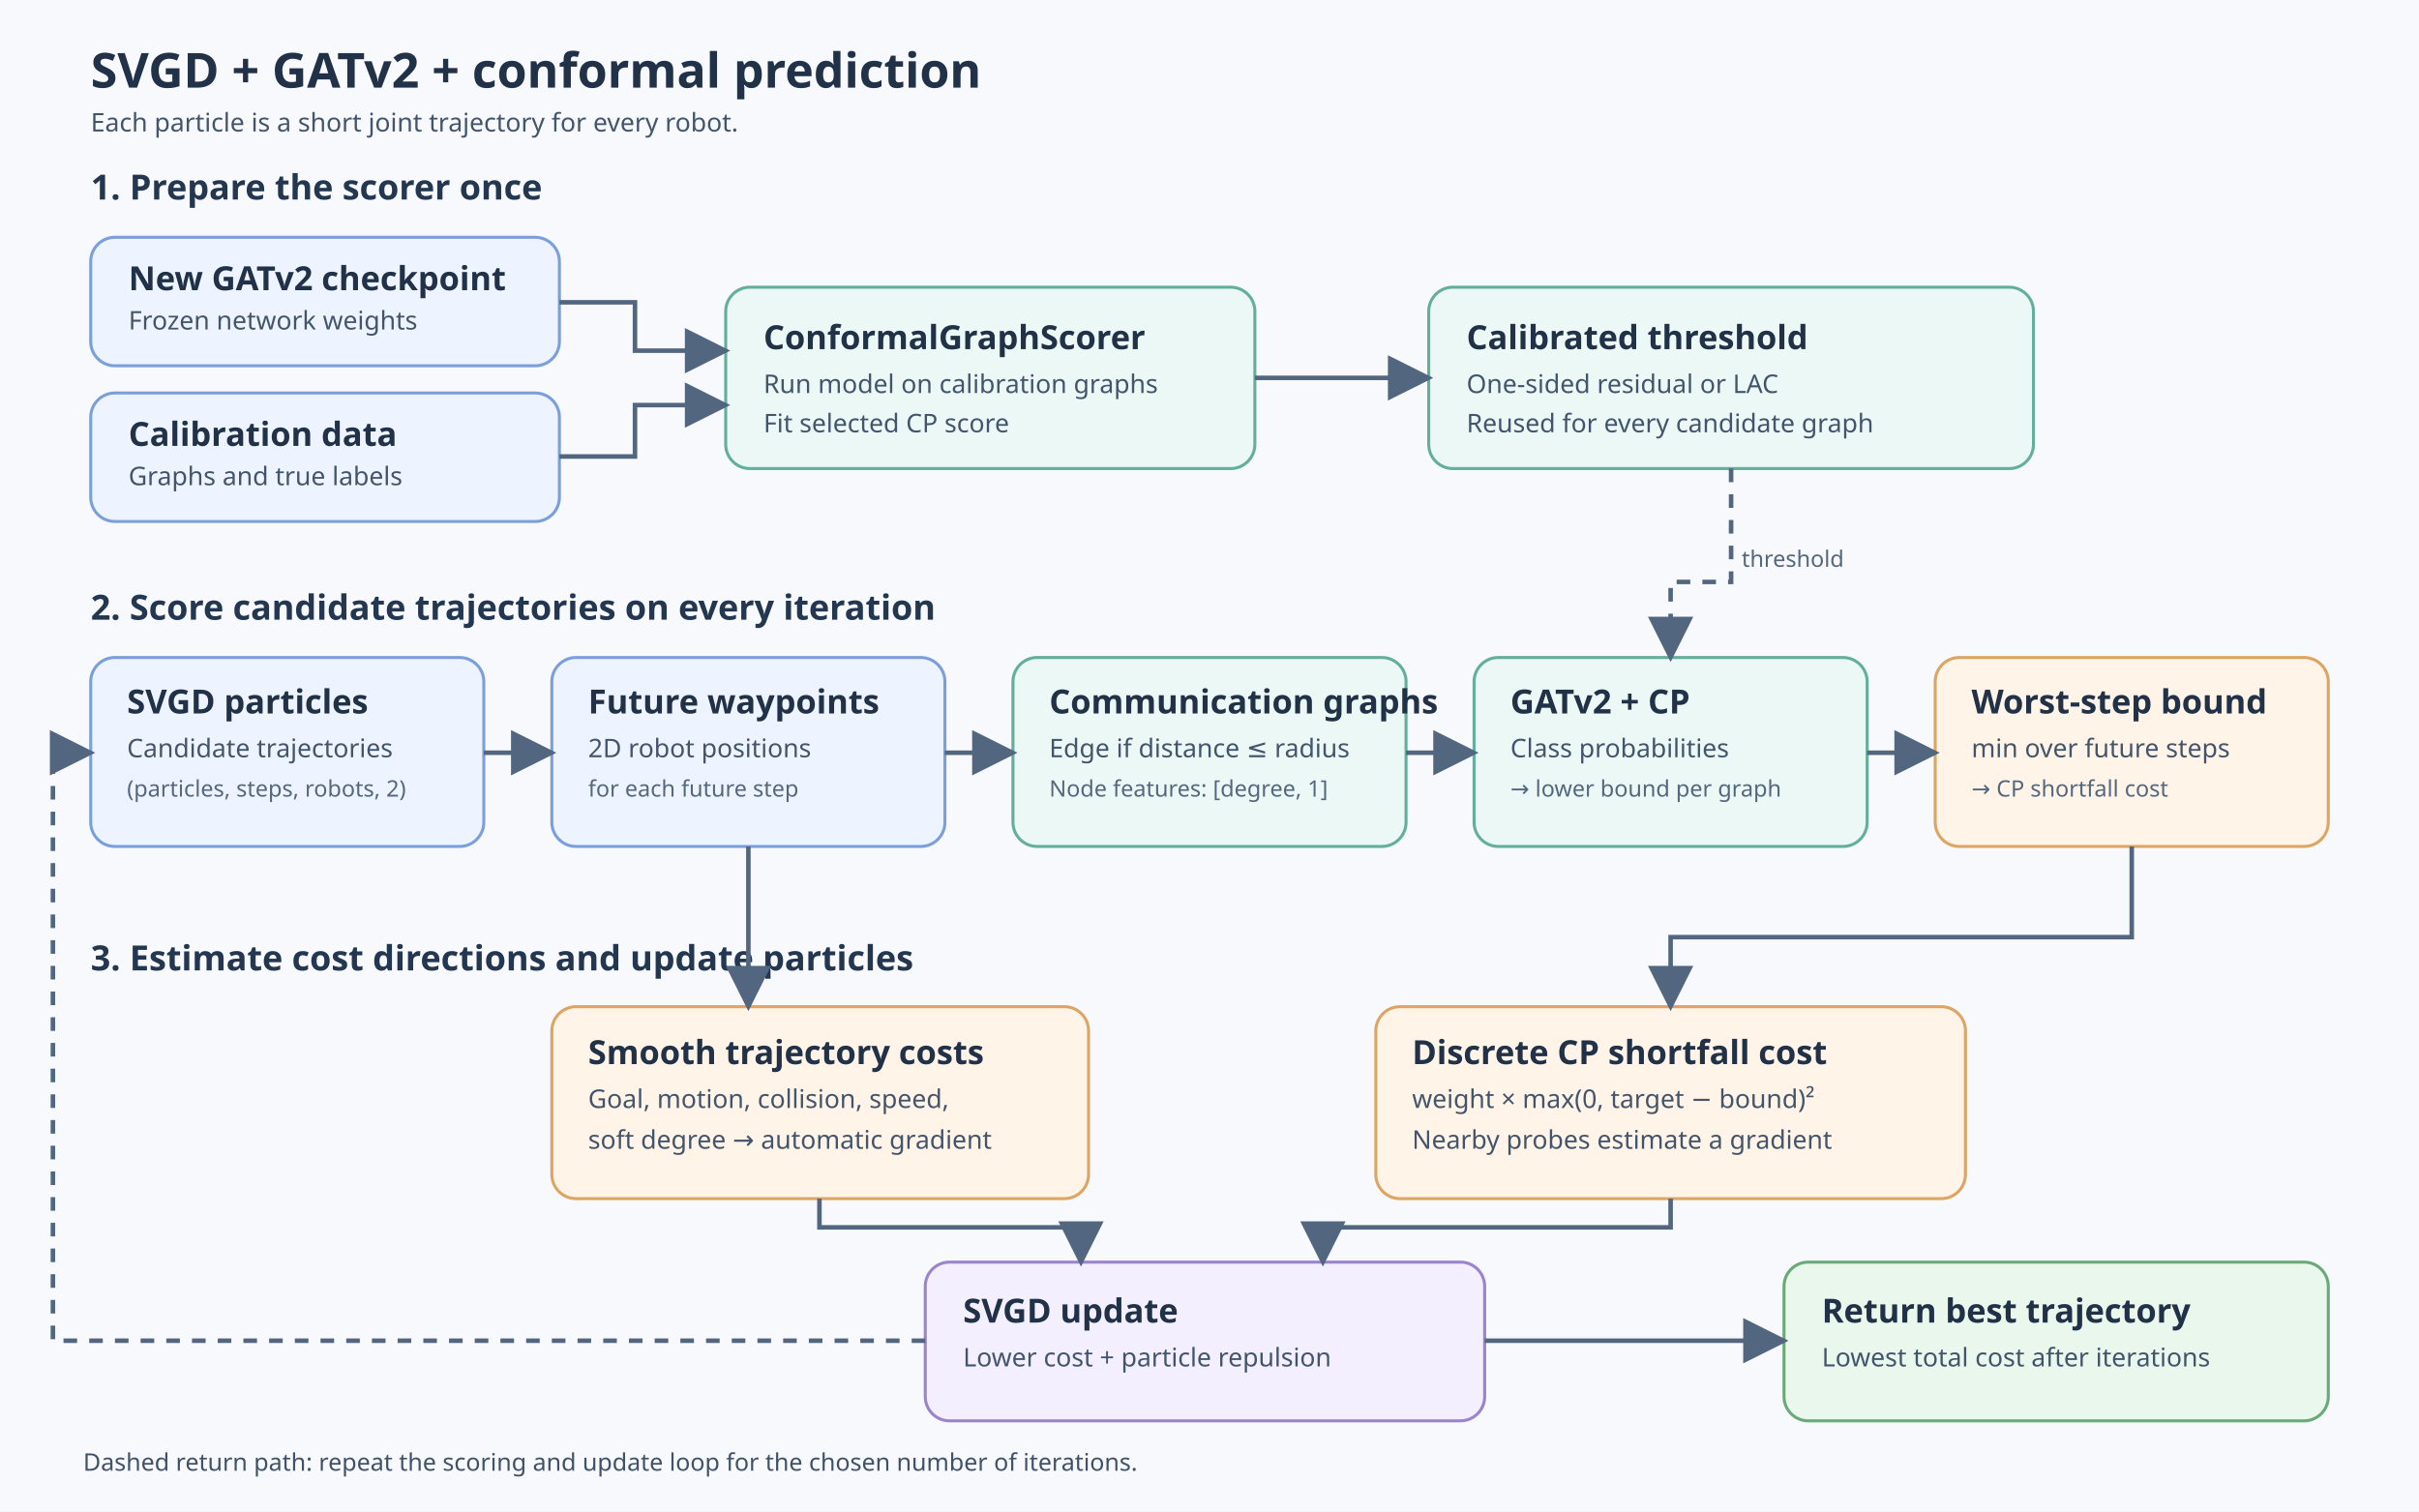
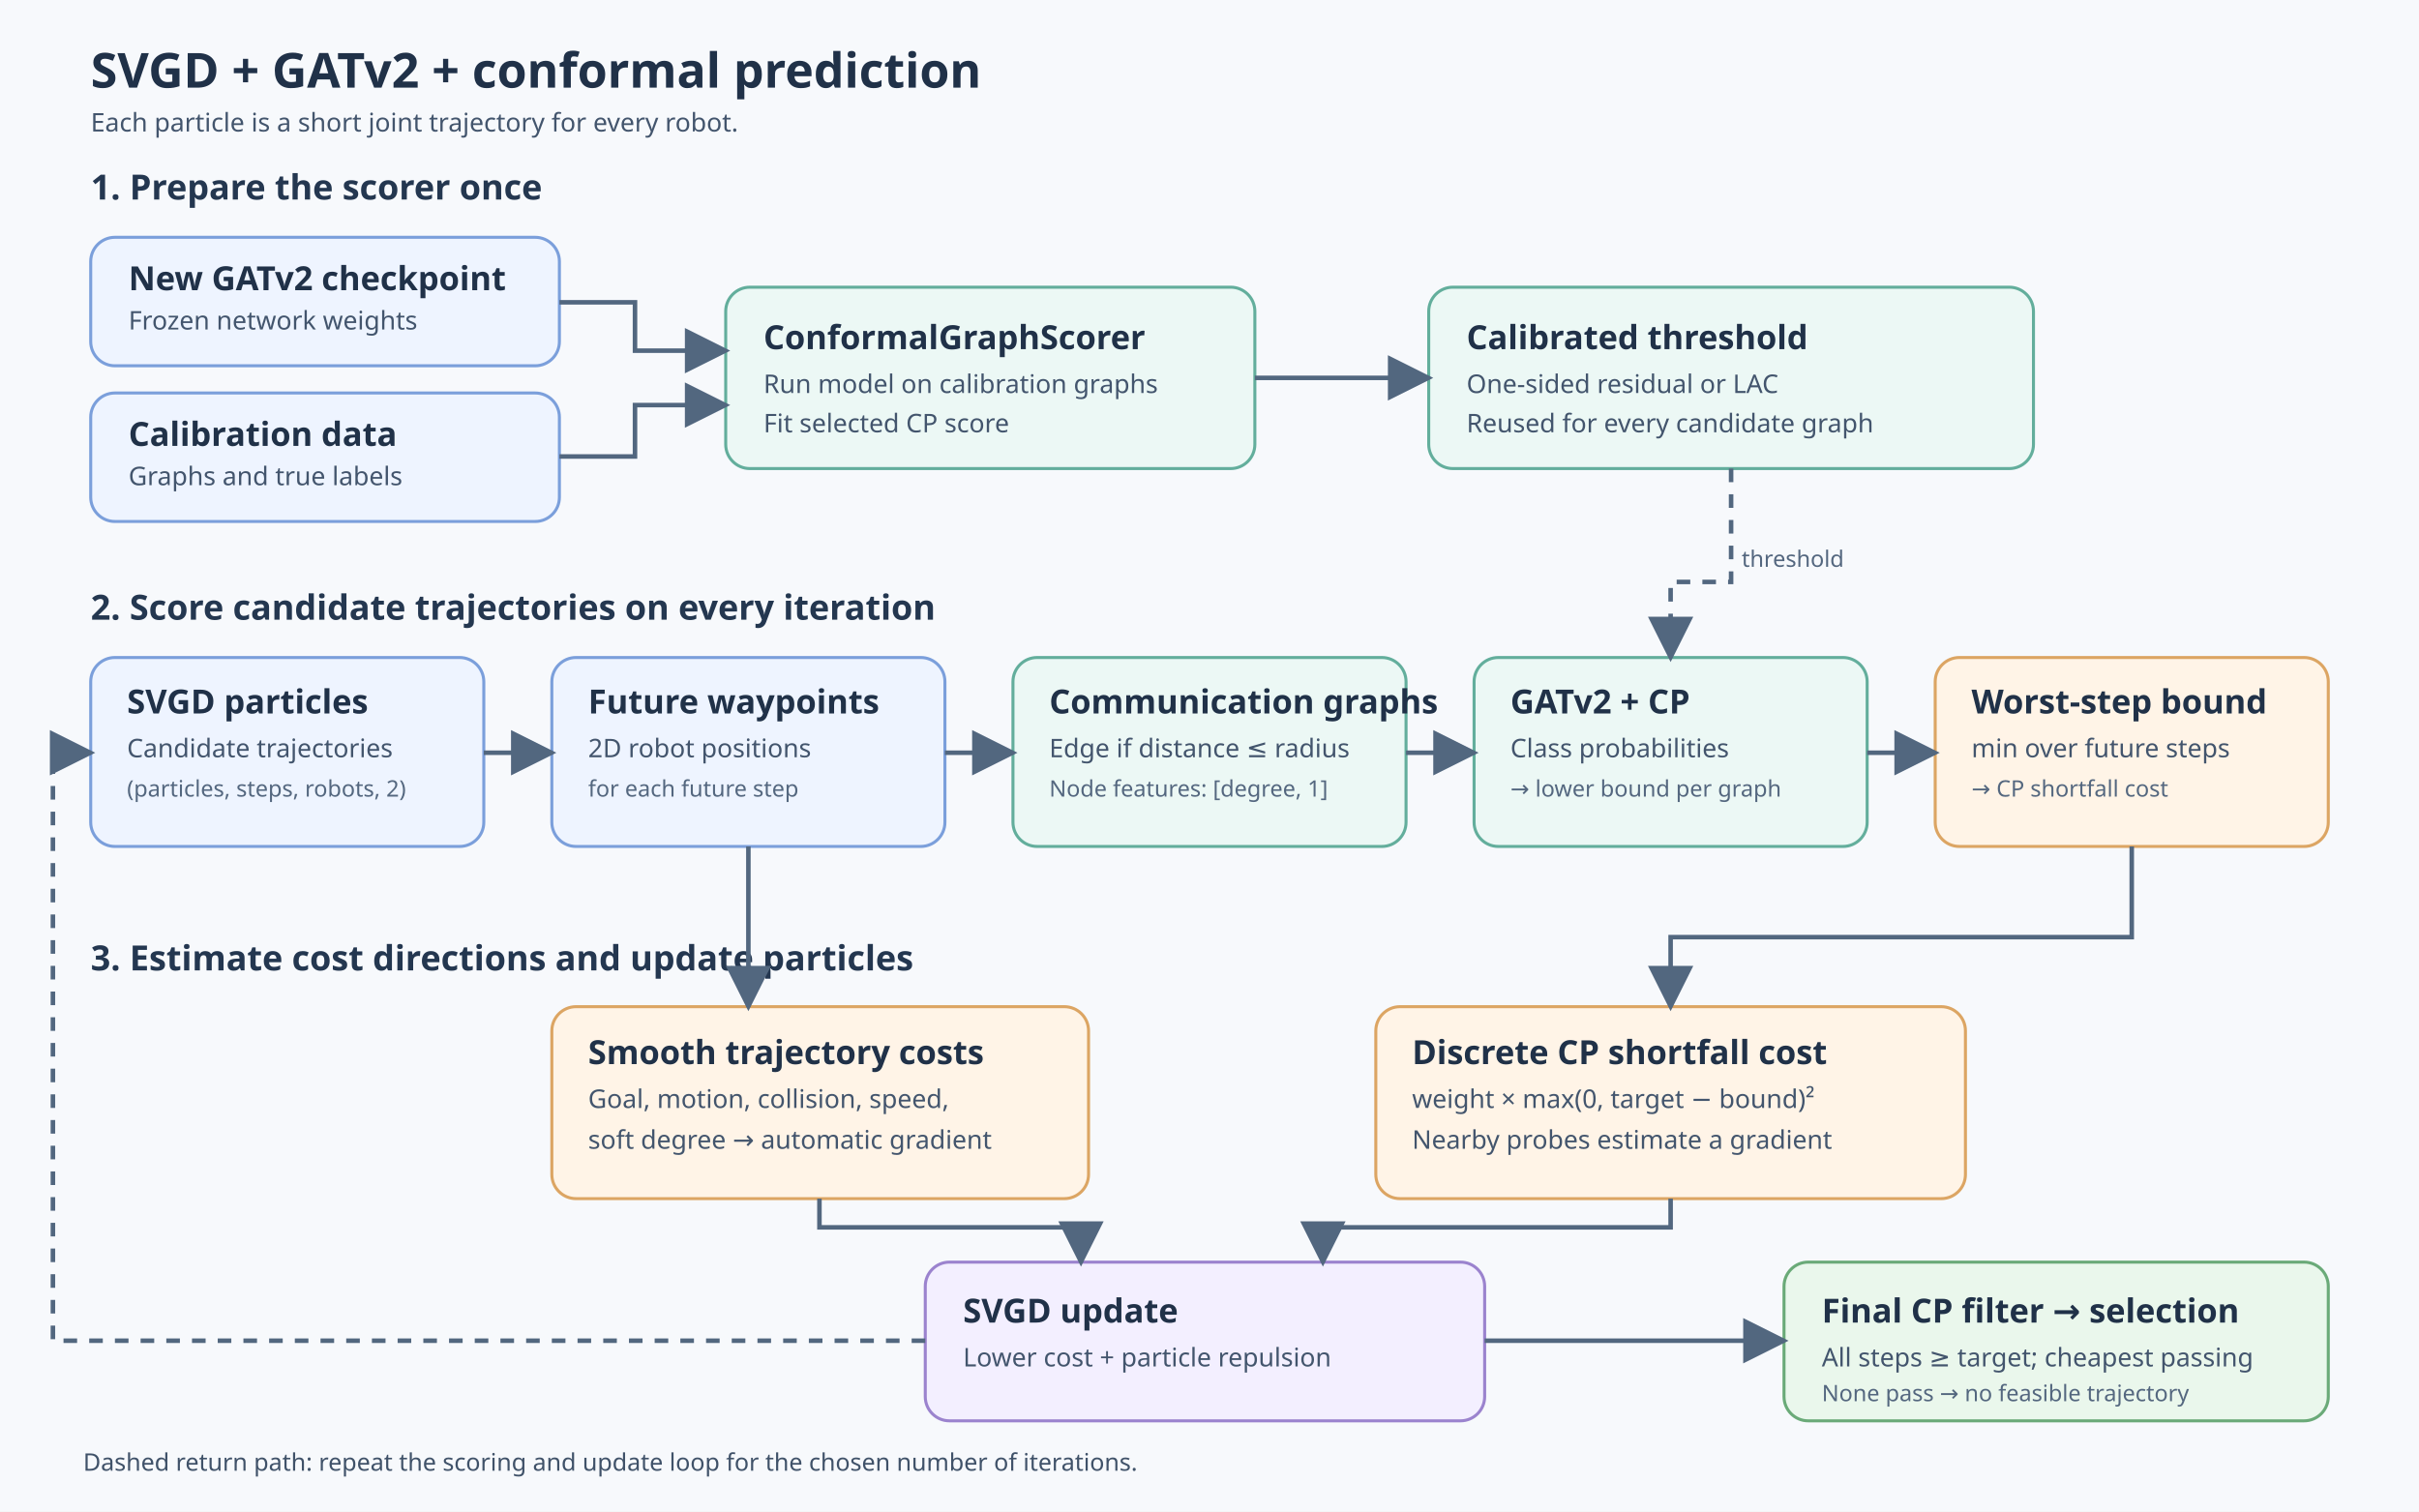
<svg xmlns="http://www.w3.org/2000/svg" viewBox="0 0 1600 1000" role="img" aria-labelledby="title description">
  <defs>
    <marker id="arrow" markerWidth="10" markerHeight="10" refX="9" refY="5" orient="auto" markerUnits="strokeWidth">
      <path d="M 0 0 L 10 5 L 0 10 z" fill="#52677f" />
    </marker>
    <style>
      .background { fill: #f7f9fc; }
      .card { fill: #fff; stroke: #b8c5d4; stroke-width: 2; }
      .input { fill: #eef4ff; stroke: #7b9fdb; }
      .model { fill: #ecf8f5; stroke: #63ae9c; }
      .cost { fill: #fff4e7; stroke: #dca563; }
      .update { fill: #f3efff; stroke: #9b83ce; }
      .result { fill: #eaf7ec; stroke: #6aaa78; }
      .section { font: 700 23px system-ui, sans-serif; fill: #243750; }
      .heading { font: 700 22px system-ui, sans-serif; fill: #203148; }
      .body { font: 17px system-ui, sans-serif; fill: #43556d; }
      .small { font: 15px system-ui, sans-serif; fill: #54677f; }
      .caption { font: 16px system-ui, sans-serif; fill: #405269; }
      .line { fill: none; stroke: #52677f; stroke-width: 3; marker-end: url(#arrow); }
      .dash { stroke-dasharray: 9 8; }
    </style>
  </defs>
  <rect class="background" width="1600" height="1000" />
  <text x="60" y="58" class="heading" style="font-size:32px">SVGD + GATv2 + conformal prediction</text>
  <text x="60" y="87" class="body">Each particle is a short joint trajectory for every robot.</text>
  <text x="60" y="132" class="section">1. Prepare the scorer once</text>
  <rect x="60" y="157" width="310" height="85" rx="16" class="card input" />
  <text x="85" y="192" class="heading">New GATv2 checkpoint</text>
  <text x="85" y="218" class="body">Frozen network weights</text>
  <rect x="60" y="260" width="310" height="85" rx="16" class="card input" />
  <text x="85" y="295" class="heading">Calibration data</text>
  <text x="85" y="321" class="body">Graphs and true labels</text>
  <rect x="480" y="190" width="350" height="120" rx="16" class="card model" />
  <text x="505" y="231" class="heading">ConformalGraphScorer</text>
  <text x="505" y="260" class="body">Run model on calibration graphs</text>
  <text x="505" y="286" class="body">Fit selected CP score</text>
  <rect x="945" y="190" width="400" height="120" rx="16" class="card model" />
  <text x="970" y="231" class="heading">Calibrated threshold</text>
  <text x="970" y="260" class="body">One-sided residual or LAC</text>
  <text x="970" y="286" class="body">Reused for every candidate graph</text>
  <path class="line" d="M 370 200 H 420 V 232 H 480" />
  <path class="line" d="M 370 302 H 420 V 268 H 480" />
  <path class="line" d="M 830 250 H 945" />
  <text x="60" y="410" class="section">2. Score candidate trajectories on every iteration</text>
  <rect x="60" y="435" width="260" height="125" rx="16" class="card input" />
  <text x="84" y="472" class="heading">SVGD particles</text>
  <text x="84" y="501" class="body">Candidate trajectories</text>
  <text x="84" y="527" class="small">(particles, steps, robots, 2)</text>
  <rect x="365" y="435" width="260" height="125" rx="16" class="card input" />
  <text x="389" y="472" class="heading">Future waypoints</text>
  <text x="389" y="501" class="body">2D robot positions</text>
  <text x="389" y="527" class="small">for each future step</text>
  <rect x="670" y="435" width="260" height="125" rx="16" class="card model" />
  <text x="694" y="472" class="heading">Communication graphs</text>
  <text x="694" y="501" class="body">Edge if distance ≤ radius</text>
  <text x="694" y="527" class="small">Node features: [degree, 1]</text>
  <rect x="975" y="435" width="260" height="125" rx="16" class="card model" />
  <text x="999" y="472" class="heading">GATv2 + CP</text>
  <text x="999" y="501" class="body">Class probabilities</text>
  <text x="999" y="527" class="small">→ lower bound per graph</text>
  <rect x="1280" y="435" width="260" height="125" rx="16" class="card cost" />
  <text x="1304" y="472" class="heading">Worst-step bound</text>
  <text x="1304" y="501" class="body">min over future steps</text>
  <text x="1304" y="527" class="small">→ CP shortfall cost</text>
  <path class="line" d="M 320 498 H 365" />
  <path class="line" d="M 625 498 H 670" />
  <path class="line" d="M 930 498 H 975" />
  <path class="line" d="M 1235 498 H 1280" />
  <path class="line dash" d="M 1145 310 V 385 H 1105 V 435" />
  <text x="1152" y="375" class="small">threshold</text>
  <text x="60" y="642" class="section">3. Estimate cost directions and update particles</text>
  <rect x="365" y="666" width="355" height="127" rx="16" class="card cost" />
  <text x="389" y="704" class="heading">Smooth trajectory costs</text>
  <text x="389" y="733" class="body">Goal, motion, collision, speed,</text>
  <text x="389" y="760" class="body">soft degree → automatic gradient</text>
  <rect x="910" y="666" width="390" height="127" rx="16" class="card cost" />
  <text x="934" y="704" class="heading">Discrete CP shortfall cost</text>
  <text x="934" y="733" class="body">weight × max(0, target − bound)²</text>
  <text x="934" y="760" class="body">Nearby probes estimate a gradient</text>
  <path class="line" d="M 495 560 V 666" />
  <path class="line" d="M 1410 560 V 620 H 1105 V 666" />
  <rect x="612" y="835" width="370" height="105" rx="16" class="card update" />
  <text x="637" y="875" class="heading">SVGD update</text>
  <text x="637" y="904" class="body">Lower cost + particle repulsion</text>
  <rect x="1180" y="835" width="360" height="105" rx="16" class="card result" />
-   <text x="1205" y="875" class="heading">Return best trajectory</text>
-   <text x="1205" y="904" class="body">Lowest total cost after iterations</text>
+   <text x="1205" y="875" class="heading">Final CP filter → selection</text>
+   <text x="1205" y="904" class="body">All steps ≥ target; cheapest passing</text>
+   <text x="1205" y="927" class="small">None pass → no feasible trajectory</text>
  <path class="line" d="M 542 793 V 812 H 715 V 835" />
  <path class="line" d="M 1105 793 V 812 H 875 V 835" />
  <path class="line" d="M 982 887 H 1180" />
  <path class="line dash" d="M 612 887 H 35 V 498 H 60" />
  <text x="55" y="973" class="caption">Dashed return path: repeat the scoring and update loop for the chosen number of iterations.</text>
</svg>
